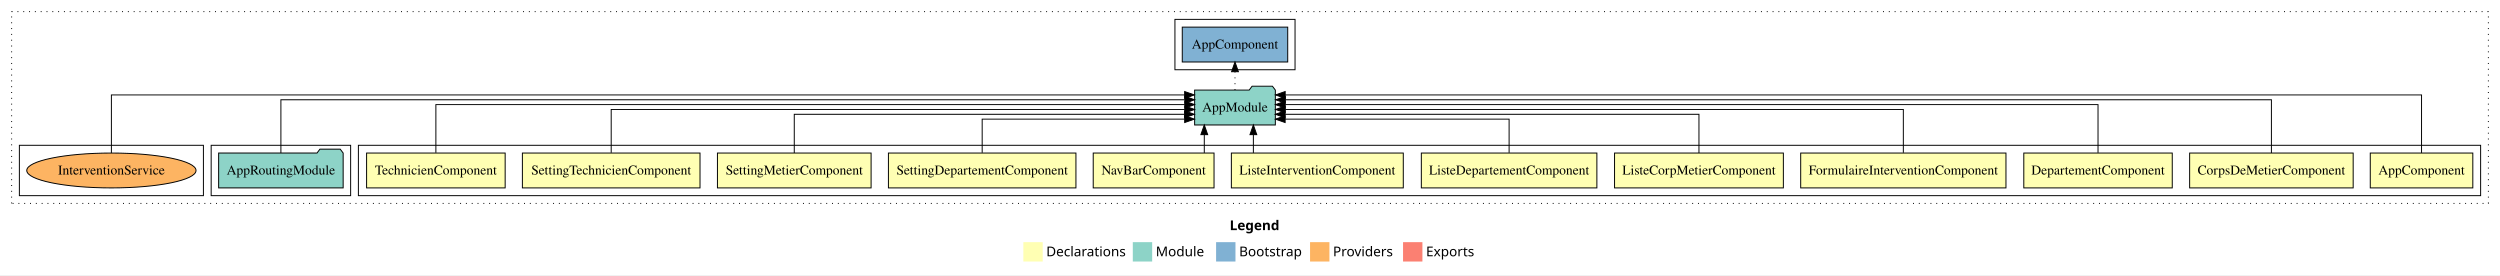
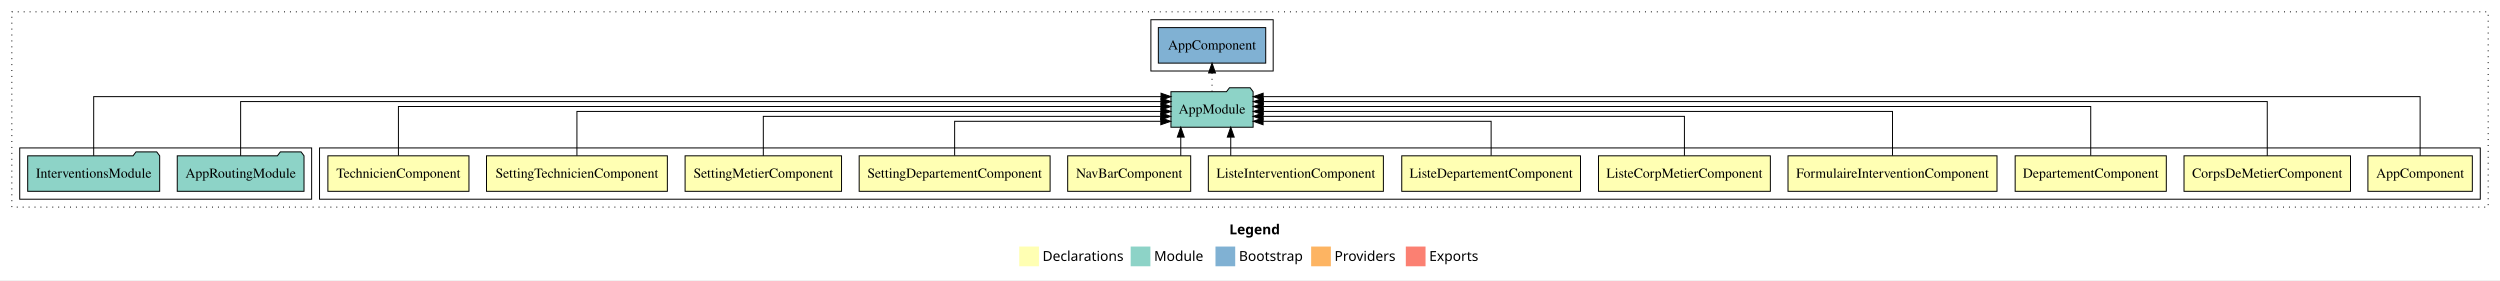
- <svg xmlns="http://www.w3.org/2000/svg" width="2581pt" height="284pt" viewBox="0.00 0.00 2581.00 284.00">
+ <svg xmlns="http://www.w3.org/2000/svg" width="2535pt" height="284pt" viewBox="0.00 0.00 2535.00 284.00">
  <g id="graph0" class="graph" transform="scale(1 1) rotate(0) translate(4 280)">
-     <polygon fill="#ffffff" stroke="transparent" points="-4,4 -4,-280 2577,-280 2577,4 -4,4" />
-     <text text-anchor="start" x="1265.509" y="-42.4" font-family="sans-serif" font-weight="bold" font-size="14.00" fill="#000000">Legend</text>
-     <polygon fill="#ffffb3" stroke="transparent" points="1052.5,-10 1052.5,-30 1072.5,-30 1072.5,-10 1052.5,-10" />
-     <text text-anchor="start" x="1076.129" y="-15.4" font-family="sans-serif" font-size="14.00" fill="#000000">  Declarations</text>
-     <polygon fill="#8dd3c7" stroke="transparent" points="1165.5,-10 1165.5,-30 1185.5,-30 1185.5,-10 1165.5,-10" />
-     <text text-anchor="start" x="1189.225" y="-15.4" font-family="sans-serif" font-size="14.00" fill="#000000">  Module</text>
-     <polygon fill="#80b1d3" stroke="transparent" points="1251.5,-10 1251.5,-30 1271.5,-30 1271.5,-10 1251.5,-10" />
-     <text text-anchor="start" x="1275.281" y="-15.4" font-family="sans-serif" font-size="14.00" fill="#000000">  Bootstrap</text>
-     <polygon fill="#fdb462" stroke="transparent" points="1348.5,-10 1348.5,-30 1368.5,-30 1368.5,-10 1348.5,-10" />
-     <text text-anchor="start" x="1372.173" y="-15.4" font-family="sans-serif" font-size="14.00" fill="#000000">  Providers</text>
-     <polygon fill="#fb8072" stroke="transparent" points="1444.5,-10 1444.5,-30 1464.5,-30 1464.5,-10 1444.5,-10" />
-     <text text-anchor="start" x="1468.226" y="-15.4" font-family="sans-serif" font-size="14.00" fill="#000000">  Exports</text>
+     <polygon fill="#ffffff" stroke="transparent" points="-4,4 -4,-280 2531,-280 2531,4 -4,4" />
+     <text text-anchor="start" x="1242.509" y="-42.4" font-family="sans-serif" font-weight="bold" font-size="14.00" fill="#000000">Legend</text>
+     <polygon fill="#ffffb3" stroke="transparent" points="1029.5,-10 1029.5,-30 1049.5,-30 1049.5,-10 1029.5,-10" />
+     <text text-anchor="start" x="1053.129" y="-15.4" font-family="sans-serif" font-size="14.00" fill="#000000">  Declarations</text>
+     <polygon fill="#8dd3c7" stroke="transparent" points="1142.5,-10 1142.5,-30 1162.5,-30 1162.5,-10 1142.5,-10" />
+     <text text-anchor="start" x="1166.225" y="-15.4" font-family="sans-serif" font-size="14.00" fill="#000000">  Module</text>
+     <polygon fill="#80b1d3" stroke="transparent" points="1228.5,-10 1228.5,-30 1248.5,-30 1248.5,-10 1228.5,-10" />
+     <text text-anchor="start" x="1252.281" y="-15.4" font-family="sans-serif" font-size="14.00" fill="#000000">  Bootstrap</text>
+     <polygon fill="#fdb462" stroke="transparent" points="1325.5,-10 1325.5,-30 1345.5,-30 1345.5,-10 1325.5,-10" />
+     <text text-anchor="start" x="1349.173" y="-15.4" font-family="sans-serif" font-size="14.00" fill="#000000">  Providers</text>
+     <polygon fill="#fb8072" stroke="transparent" points="1421.5,-10 1421.5,-30 1441.5,-30 1441.5,-10 1421.5,-10" />
+     <text text-anchor="start" x="1445.226" y="-15.4" font-family="sans-serif" font-size="14.00" fill="#000000">  Exports</text>
    <g id="clust1" class="cluster">
-       <polygon fill="none" stroke="#000000" stroke-dasharray="1,5" points="8,-70 8,-268 2565,-268 2565,-70 8,-70" />
+       <polygon fill="none" stroke="#000000" stroke-dasharray="1,5" points="8,-70 8,-268 2519,-268 2519,-70 8,-70" />
    </g>
    <g id="clust2" class="cluster">
-       <polygon fill="none" stroke="#000000" points="366,-78 366,-130 2557,-130 2557,-78 366,-78" />
+       <polygon fill="none" stroke="#000000" points="320,-78 320,-130 2511,-130 2511,-78 320,-78" />
    </g>
    <g id="clust15" class="cluster">
-       <polygon fill="none" stroke="#000000" points="214,-78 214,-130 358,-130 358,-78 214,-78" />
+       <polygon fill="none" stroke="#000000" points="16,-78 16,-130 312,-130 312,-78 16,-78" />
    </g>
    <g id="clust17" class="cluster">
-       <polygon fill="none" stroke="#000000" points="1209,-208 1209,-260 1333,-260 1333,-208 1209,-208" />
-     </g>
-     <g id="clust18" class="cluster">
-       <polygon fill="none" stroke="#000000" points="16,-78 16,-130 206,-130 206,-78 16,-78" />
+       <polygon fill="none" stroke="#000000" points="1163,-208 1163,-260 1287,-260 1287,-208 1163,-208" />
    </g>
    <g id="node1" class="node">
-       <polygon fill="#ffffb3" stroke="#000000" points="2548.94,-122 2443.06,-122 2443.06,-86 2548.94,-86 2548.94,-122" />
-       <text text-anchor="middle" x="2496" y="-99.8" font-family="Times,serif" font-size="14.00" fill="#000000">AppComponent</text>
+       <polygon fill="#ffffb3" stroke="#000000" points="2502.94,-122 2397.06,-122 2397.06,-86 2502.94,-86 2502.94,-122" />
+       <text text-anchor="middle" x="2450" y="-99.8" font-family="Times,serif" font-size="14.00" fill="#000000">AppComponent</text>
    </g>
    <g id="node13" class="node">
-       <polygon fill="#8dd3c7" stroke="#000000" points="1312.657,-187 1309.657,-191 1288.657,-191 1285.657,-187 1229.343,-187 1229.343,-151 1312.657,-151 1312.657,-187" />
-       <text text-anchor="middle" x="1271" y="-164.8" font-family="Times,serif" font-size="14.00" fill="#000000">AppModule</text>
+       <polygon fill="#8dd3c7" stroke="#000000" points="1266.657,-187 1263.657,-191 1242.657,-191 1239.657,-187 1183.343,-187 1183.343,-151 1266.657,-151 1266.657,-187" />
+       <text text-anchor="middle" x="1225" y="-164.8" font-family="Times,serif" font-size="14.00" fill="#000000">AppModule</text>
    </g>
    <g id="edge1" class="edge">
-       <path fill="none" stroke="#000000" d="M2496,-122.091C2496,-145.133 2496,-182 2496,-182 2496,-182 1322.813,-182 1322.813,-182" />
-       <polygon fill="#000000" stroke="#000000" points="1322.813,-178.5 1312.813,-182 1322.813,-185.5 1322.813,-178.5" />
+       <path fill="none" stroke="#000000" d="M2450,-122.091C2450,-145.133 2450,-182 2450,-182 2450,-182 1276.813,-182 1276.813,-182" />
+       <polygon fill="#000000" stroke="#000000" points="1276.813,-178.5 1266.813,-182 1276.813,-185.5 1276.813,-178.5" />
    </g>
    <g id="node2" class="node">
-       <polygon fill="#ffffb3" stroke="#000000" points="2425.412,-122 2256.588,-122 2256.588,-86 2425.412,-86 2425.412,-122" />
-       <text text-anchor="middle" x="2341" y="-99.8" font-family="Times,serif" font-size="14.00" fill="#000000">CorpsDeMetierComponent</text>
+       <polygon fill="#ffffb3" stroke="#000000" points="2379.412,-122 2210.588,-122 2210.588,-86 2379.412,-86 2379.412,-122" />
+       <text text-anchor="middle" x="2295" y="-99.8" font-family="Times,serif" font-size="14.00" fill="#000000">CorpsDeMetierComponent</text>
    </g>
    <g id="edge2" class="edge">
-       <path fill="none" stroke="#000000" d="M2341,-122.045C2341,-143.662 2341,-177 2341,-177 2341,-177 1322.945,-177 1322.945,-177" />
-       <polygon fill="#000000" stroke="#000000" points="1322.945,-173.5 1312.945,-177 1322.945,-180.5 1322.945,-173.5" />
+       <path fill="none" stroke="#000000" d="M2295,-122.045C2295,-143.662 2295,-177 2295,-177 2295,-177 1276.945,-177 1276.945,-177" />
+       <polygon fill="#000000" stroke="#000000" points="1276.945,-173.5 1266.945,-177 1276.945,-180.5 1276.945,-173.5" />
    </g>
    <g id="node3" class="node">
-       <polygon fill="#ffffb3" stroke="#000000" points="2238.63,-122 2085.37,-122 2085.37,-86 2238.63,-86 2238.63,-122" />
-       <text text-anchor="middle" x="2162" y="-99.8" font-family="Times,serif" font-size="14.00" fill="#000000">DepartementComponent</text>
+       <polygon fill="#ffffb3" stroke="#000000" points="2192.63,-122 2039.37,-122 2039.37,-86 2192.63,-86 2192.63,-122" />
+       <text text-anchor="middle" x="2116" y="-99.8" font-family="Times,serif" font-size="14.00" fill="#000000">DepartementComponent</text>
    </g>
    <g id="edge3" class="edge">
-       <path fill="none" stroke="#000000" d="M2162,-122.223C2162,-142.365 2162,-172 2162,-172 2162,-172 1322.78,-172 1322.78,-172" />
-       <polygon fill="#000000" stroke="#000000" points="1322.78,-168.5 1312.78,-172 1322.78,-175.5 1322.78,-168.5" />
+       <path fill="none" stroke="#000000" d="M2116,-122.223C2116,-142.365 2116,-172 2116,-172 2116,-172 1276.78,-172 1276.78,-172" />
+       <polygon fill="#000000" stroke="#000000" points="1276.78,-168.5 1266.78,-172 1276.78,-175.5 1276.78,-168.5" />
    </g>
    <g id="node4" class="node">
-       <polygon fill="#ffffb3" stroke="#000000" points="2066.959,-122 1855.041,-122 1855.041,-86 2066.959,-86 2066.959,-122" />
-       <text text-anchor="middle" x="1961" y="-99.8" font-family="Times,serif" font-size="14.00" fill="#000000">FormulaireInterventionComponent</text>
+       <polygon fill="#ffffb3" stroke="#000000" points="2020.959,-122 1809.041,-122 1809.041,-86 2020.959,-86 2020.959,-122" />
+       <text text-anchor="middle" x="1915" y="-99.8" font-family="Times,serif" font-size="14.00" fill="#000000">FormulaireInterventionComponent</text>
    </g>
    <g id="edge4" class="edge">
-       <path fill="none" stroke="#000000" d="M1961,-122.222C1961,-140.828 1961,-167 1961,-167 1961,-167 1322.866,-167 1322.866,-167" />
-       <polygon fill="#000000" stroke="#000000" points="1322.866,-163.5 1312.866,-167 1322.866,-170.5 1322.866,-163.5" />
+       <path fill="none" stroke="#000000" d="M1915,-122.222C1915,-140.828 1915,-167 1915,-167 1915,-167 1276.866,-167 1276.866,-167" />
+       <polygon fill="#000000" stroke="#000000" points="1276.866,-163.5 1266.866,-167 1276.866,-170.5 1276.866,-163.5" />
    </g>
    <g id="node5" class="node">
-       <polygon fill="#ffffb3" stroke="#000000" points="1837.139,-122 1662.861,-122 1662.861,-86 1837.139,-86 1837.139,-122" />
-       <text text-anchor="middle" x="1750" y="-99.8" font-family="Times,serif" font-size="14.00" fill="#000000">ListeCorpMetierComponent</text>
+       <polygon fill="#ffffb3" stroke="#000000" points="1791.139,-122 1616.861,-122 1616.861,-86 1791.139,-86 1791.139,-122" />
+       <text text-anchor="middle" x="1704" y="-99.8" font-family="Times,serif" font-size="14.00" fill="#000000">ListeCorpMetierComponent</text>
    </g>
    <g id="edge5" class="edge">
-       <path fill="none" stroke="#000000" d="M1750,-122.034C1750,-139.06 1750,-162 1750,-162 1750,-162 1322.67,-162 1322.67,-162" />
-       <polygon fill="#000000" stroke="#000000" points="1322.67,-158.5 1312.67,-162 1322.67,-165.5 1322.67,-158.5" />
+       <path fill="none" stroke="#000000" d="M1704,-122.034C1704,-139.06 1704,-162 1704,-162 1704,-162 1276.67,-162 1276.67,-162" />
+       <polygon fill="#000000" stroke="#000000" points="1276.67,-158.5 1266.67,-162 1276.67,-165.5 1276.67,-158.5" />
    </g>
    <g id="node6" class="node">
-       <polygon fill="#ffffb3" stroke="#000000" points="1644.623,-122 1463.377,-122 1463.377,-86 1644.623,-86 1644.623,-122" />
-       <text text-anchor="middle" x="1554" y="-99.8" font-family="Times,serif" font-size="14.00" fill="#000000">ListeDepartementComponent</text>
+       <polygon fill="#ffffb3" stroke="#000000" points="1598.623,-122 1417.377,-122 1417.377,-86 1598.623,-86 1598.623,-122" />
+       <text text-anchor="middle" x="1508" y="-99.8" font-family="Times,serif" font-size="14.00" fill="#000000">ListeDepartementComponent</text>
    </g>
    <g id="edge6" class="edge">
-       <path fill="none" stroke="#000000" d="M1554,-122.24C1554,-137.571 1554,-157 1554,-157 1554,-157 1322.758,-157 1322.758,-157" />
-       <polygon fill="#000000" stroke="#000000" points="1322.758,-153.5 1312.758,-157 1322.758,-160.5 1322.758,-153.5" />
+       <path fill="none" stroke="#000000" d="M1508,-122.24C1508,-137.571 1508,-157 1508,-157 1508,-157 1276.758,-157 1276.758,-157" />
+       <polygon fill="#000000" stroke="#000000" points="1276.758,-153.5 1266.758,-157 1276.758,-160.5 1276.758,-153.5" />
    </g>
    <g id="node7" class="node">
-       <polygon fill="#ffffb3" stroke="#000000" points="1444.748,-122 1267.252,-122 1267.252,-86 1444.748,-86 1444.748,-122" />
-       <text text-anchor="middle" x="1356" y="-99.8" font-family="Times,serif" font-size="14.00" fill="#000000">ListeInterventionComponent</text>
+       <polygon fill="#ffffb3" stroke="#000000" points="1398.748,-122 1221.252,-122 1221.252,-86 1398.748,-86 1398.748,-122" />
+       <text text-anchor="middle" x="1310" y="-99.8" font-family="Times,serif" font-size="14.00" fill="#000000">ListeInterventionComponent</text>
    </g>
    <g id="edge7" class="edge">
-       <path fill="none" stroke="#000000" d="M1289.977,-122.106C1289.977,-122.106 1289.977,-140.991 1289.977,-140.991" />
-       <polygon fill="#000000" stroke="#000000" points="1286.477,-140.991 1289.977,-150.991 1293.477,-140.991 1286.477,-140.991" />
+       <path fill="none" stroke="#000000" d="M1243.977,-122.106C1243.977,-122.106 1243.977,-140.991 1243.977,-140.991" />
+       <polygon fill="#000000" stroke="#000000" points="1240.477,-140.991 1243.977,-150.991 1247.477,-140.991 1240.477,-140.991" />
    </g>
    <g id="node8" class="node">
-       <polygon fill="#ffffb3" stroke="#000000" points="1249.366,-122 1124.634,-122 1124.634,-86 1249.366,-86 1249.366,-122" />
-       <text text-anchor="middle" x="1187" y="-99.8" font-family="Times,serif" font-size="14.00" fill="#000000">NavBarComponent</text>
+       <polygon fill="#ffffb3" stroke="#000000" points="1203.366,-122 1078.634,-122 1078.634,-86 1203.366,-86 1203.366,-122" />
+       <text text-anchor="middle" x="1141" y="-99.8" font-family="Times,serif" font-size="14.00" fill="#000000">NavBarComponent</text>
    </g>
    <g id="edge8" class="edge">
-       <path fill="none" stroke="#000000" d="M1239.302,-122.106C1239.302,-122.106 1239.302,-140.991 1239.302,-140.991" />
-       <polygon fill="#000000" stroke="#000000" points="1235.802,-140.991 1239.302,-150.991 1242.802,-140.991 1235.802,-140.991" />
+       <path fill="none" stroke="#000000" d="M1193.302,-122.106C1193.302,-122.106 1193.302,-140.991 1193.302,-140.991" />
+       <polygon fill="#000000" stroke="#000000" points="1189.802,-140.991 1193.302,-150.991 1196.802,-140.991 1189.802,-140.991" />
    </g>
    <g id="node9" class="node">
-       <polygon fill="#ffffb3" stroke="#000000" points="1106.799,-122 913.201,-122 913.201,-86 1106.799,-86 1106.799,-122" />
-       <text text-anchor="middle" x="1010" y="-99.8" font-family="Times,serif" font-size="14.00" fill="#000000">SettingDepartementComponent</text>
+       <polygon fill="#ffffb3" stroke="#000000" points="1060.799,-122 867.201,-122 867.201,-86 1060.799,-86 1060.799,-122" />
+       <text text-anchor="middle" x="964" y="-99.8" font-family="Times,serif" font-size="14.00" fill="#000000">SettingDepartementComponent</text>
    </g>
    <g id="edge9" class="edge">
-       <path fill="none" stroke="#000000" d="M1010,-122.24C1010,-137.571 1010,-157 1010,-157 1010,-157 1219.066,-157 1219.066,-157" />
-       <polygon fill="#000000" stroke="#000000" points="1219.066,-160.5 1229.066,-157 1219.066,-153.5 1219.066,-160.5" />
+       <path fill="none" stroke="#000000" d="M964,-122.24C964,-137.571 964,-157 964,-157 964,-157 1173.066,-157 1173.066,-157" />
+       <polygon fill="#000000" stroke="#000000" points="1173.066,-160.5 1183.066,-157 1173.066,-153.5 1173.066,-160.5" />
    </g>
    <g id="node10" class="node">
-       <polygon fill="#ffffb3" stroke="#000000" points="895.317,-122 736.683,-122 736.683,-86 895.317,-86 895.317,-122" />
-       <text text-anchor="middle" x="816" y="-99.8" font-family="Times,serif" font-size="14.00" fill="#000000">SettingMetierComponent</text>
+       <polygon fill="#ffffb3" stroke="#000000" points="849.317,-122 690.683,-122 690.683,-86 849.317,-86 849.317,-122" />
+       <text text-anchor="middle" x="770" y="-99.8" font-family="Times,serif" font-size="14.00" fill="#000000">SettingMetierComponent</text>
    </g>
    <g id="edge10" class="edge">
-       <path fill="none" stroke="#000000" d="M816,-122.034C816,-139.06 816,-162 816,-162 816,-162 1219.01,-162 1219.01,-162" />
-       <polygon fill="#000000" stroke="#000000" points="1219.01,-165.5 1229.01,-162 1219.01,-158.5 1219.01,-165.5" />
+       <path fill="none" stroke="#000000" d="M770,-122.034C770,-139.06 770,-162 770,-162 770,-162 1173.01,-162 1173.01,-162" />
+       <polygon fill="#000000" stroke="#000000" points="1173.01,-165.5 1183.01,-162 1173.01,-158.5 1173.01,-165.5" />
    </g>
    <g id="node11" class="node">
-       <polygon fill="#ffffb3" stroke="#000000" points="718.694,-122 535.306,-122 535.306,-86 718.694,-86 718.694,-122" />
-       <text text-anchor="middle" x="627" y="-99.8" font-family="Times,serif" font-size="14.00" fill="#000000">SettingTechnicienComponent</text>
+       <polygon fill="#ffffb3" stroke="#000000" points="672.694,-122 489.306,-122 489.306,-86 672.694,-86 672.694,-122" />
+       <text text-anchor="middle" x="581" y="-99.8" font-family="Times,serif" font-size="14.00" fill="#000000">SettingTechnicienComponent</text>
    </g>
    <g id="edge11" class="edge">
-       <path fill="none" stroke="#000000" d="M627,-122.222C627,-140.828 627,-167 627,-167 627,-167 1219.242,-167 1219.242,-167" />
-       <polygon fill="#000000" stroke="#000000" points="1219.242,-170.5 1229.242,-167 1219.242,-163.5 1219.242,-170.5" />
+       <path fill="none" stroke="#000000" d="M581,-122.222C581,-140.828 581,-167 581,-167 581,-167 1173.242,-167 1173.242,-167" />
+       <polygon fill="#000000" stroke="#000000" points="1173.242,-170.5 1183.242,-167 1173.242,-163.5 1173.242,-170.5" />
    </g>
    <g id="node12" class="node">
-       <polygon fill="#ffffb3" stroke="#000000" points="517.525,-122 374.475,-122 374.475,-86 517.525,-86 517.525,-122" />
-       <text text-anchor="middle" x="446" y="-99.8" font-family="Times,serif" font-size="14.00" fill="#000000">TechnicienComponent</text>
+       <polygon fill="#ffffb3" stroke="#000000" points="471.525,-122 328.475,-122 328.475,-86 471.525,-86 471.525,-122" />
+       <text text-anchor="middle" x="400" y="-99.8" font-family="Times,serif" font-size="14.00" fill="#000000">TechnicienComponent</text>
    </g>
    <g id="edge12" class="edge">
-       <path fill="none" stroke="#000000" d="M446,-122.223C446,-142.365 446,-172 446,-172 446,-172 1219.239,-172 1219.239,-172" />
-       <polygon fill="#000000" stroke="#000000" points="1219.239,-175.5 1229.239,-172 1219.239,-168.5 1219.239,-175.5" />
+       <path fill="none" stroke="#000000" d="M400,-122.223C400,-142.365 400,-172 400,-172 400,-172 1173.239,-172 1173.239,-172" />
+       <polygon fill="#000000" stroke="#000000" points="1173.239,-175.5 1183.239,-172 1173.239,-168.5 1173.239,-175.5" />
+     </g>
+     <g id="node16" class="node">
+       <polygon fill="#80b1d3" stroke="#000000" points="1279.439,-252 1170.561,-252 1170.561,-216 1279.439,-216 1279.439,-252" />
+       <text text-anchor="middle" x="1225" y="-229.8" font-family="Times,serif" font-size="14.00" fill="#000000">AppComponent </text>
+     </g>
+     <g id="edge15" class="edge">
+       <path fill="none" stroke="#000000" stroke-dasharray="1,5" d="M1225,-187.106C1225,-187.106 1225,-205.991 1225,-205.991" />
+       <polygon fill="#000000" stroke="#000000" points="1221.5,-205.991 1225,-215.991 1228.5,-205.991 1221.5,-205.991" />
+     </g>
+     <g id="node14" class="node">
+       <polygon fill="#8dd3c7" stroke="#000000" points="304.274,-122 301.274,-126 280.274,-126 277.274,-122 175.726,-122 175.726,-86 304.274,-86 304.274,-122" />
+       <text text-anchor="middle" x="240" y="-99.8" font-family="Times,serif" font-size="14.00" fill="#000000">AppRoutingModule</text>
+     </g>
+     <g id="edge13" class="edge">
+       <path fill="none" stroke="#000000" d="M240,-122.045C240,-143.662 240,-177 240,-177 240,-177 1173.305,-177 1173.305,-177" />
+       <polygon fill="#000000" stroke="#000000" points="1173.305,-180.5 1183.305,-177 1173.305,-173.5 1173.305,-180.5" />
    </g>
    <g id="node15" class="node">
-       <polygon fill="#80b1d3" stroke="#000000" points="1325.439,-252 1216.561,-252 1216.561,-216 1325.439,-216 1325.439,-252" />
-       <text text-anchor="middle" x="1271" y="-229.8" font-family="Times,serif" font-size="14.00" fill="#000000">AppComponent </text>
+       <polygon fill="#8dd3c7" stroke="#000000" points="157.917,-122 154.917,-126 133.917,-126 130.917,-122 24.083,-122 24.083,-86 157.917,-86 157.917,-122" />
+       <text text-anchor="middle" x="91" y="-99.8" font-family="Times,serif" font-size="14.00" fill="#000000">InterventionsModule</text>
    </g>
    <g id="edge14" class="edge">
-       <path fill="none" stroke="#000000" stroke-dasharray="1,5" d="M1271,-187.106C1271,-187.106 1271,-205.991 1271,-205.991" />
-       <polygon fill="#000000" stroke="#000000" points="1267.5,-205.991 1271,-215.991 1274.5,-205.991 1267.5,-205.991" />
-     </g>
-     <g id="node14" class="node">
-       <polygon fill="#8dd3c7" stroke="#000000" points="350.274,-122 347.274,-126 326.274,-126 323.274,-122 221.726,-122 221.726,-86 350.274,-86 350.274,-122" />
-       <text text-anchor="middle" x="286" y="-99.8" font-family="Times,serif" font-size="14.00" fill="#000000">AppRoutingModule</text>
-     </g>
-     <g id="edge13" class="edge">
-       <path fill="none" stroke="#000000" d="M286,-122.045C286,-143.662 286,-177 286,-177 286,-177 1219.305,-177 1219.305,-177" />
-       <polygon fill="#000000" stroke="#000000" points="1219.305,-180.5 1229.305,-177 1219.305,-173.5 1219.305,-180.5" />
-     </g>
-     <g id="node16" class="node">
-       <ellipse fill="#fdb462" stroke="#000000" cx="111" cy="-104" rx="87.377" ry="18" />
-       <text text-anchor="middle" x="111" y="-99.8" font-family="Times,serif" font-size="14.00" fill="#000000">InterventionService</text>
-     </g>
-     <g id="edge15" class="edge">
-       <path fill="none" stroke="#000000" d="M111,-122.091C111,-145.133 111,-182 111,-182 111,-182 1219.03,-182 1219.03,-182" />
-       <polygon fill="#000000" stroke="#000000" points="1219.03,-185.5 1229.03,-182 1219.03,-178.5 1219.03,-185.5" />
+       <path fill="none" stroke="#000000" d="M91,-122.091C91,-145.133 91,-182 91,-182 91,-182 1173.295,-182 1173.295,-182" />
+       <polygon fill="#000000" stroke="#000000" points="1173.295,-185.5 1183.295,-182 1173.295,-178.5 1173.295,-185.5" />
    </g>
  </g>
</svg>
